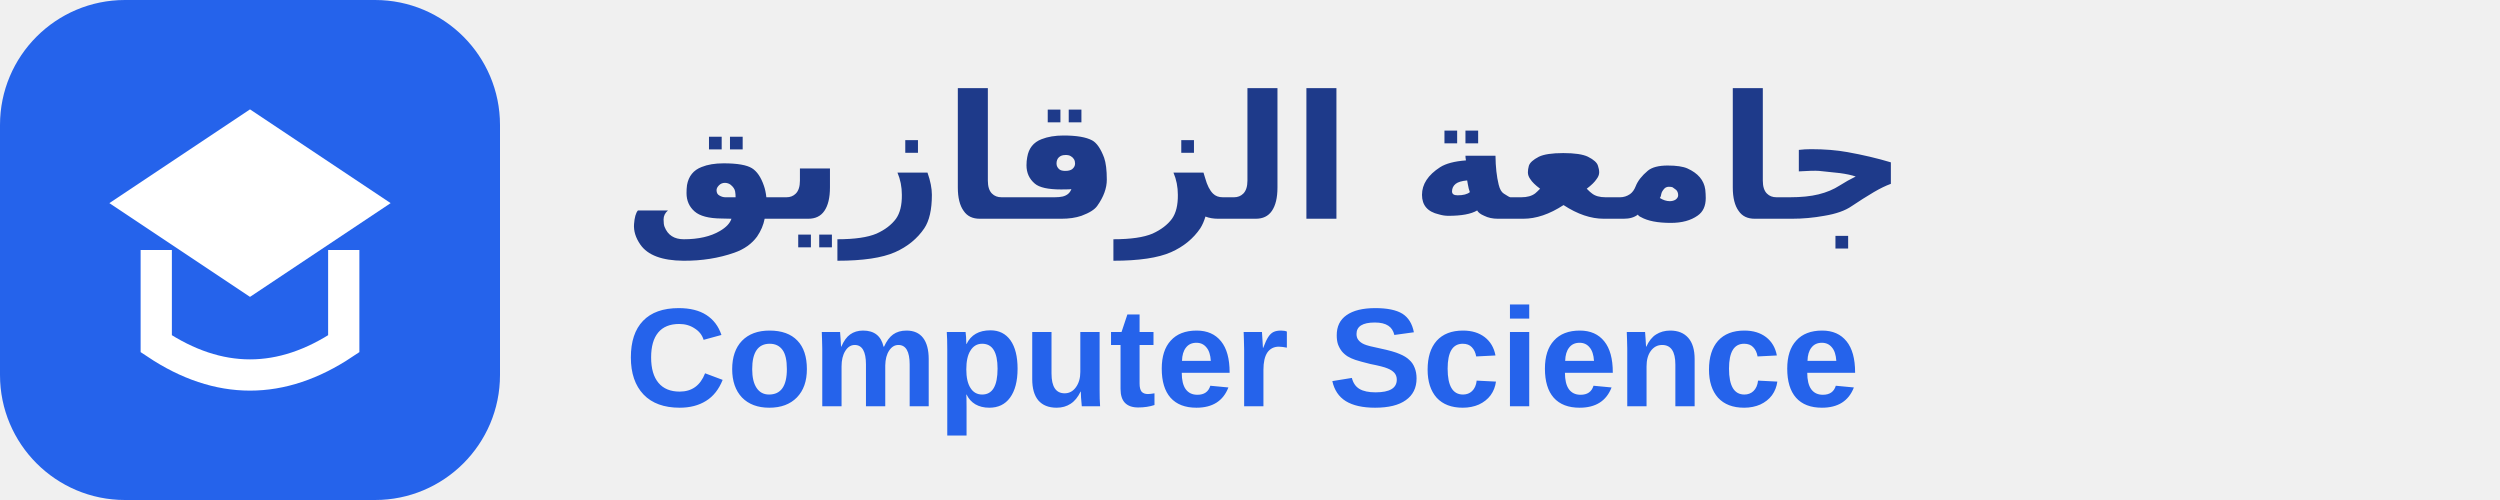
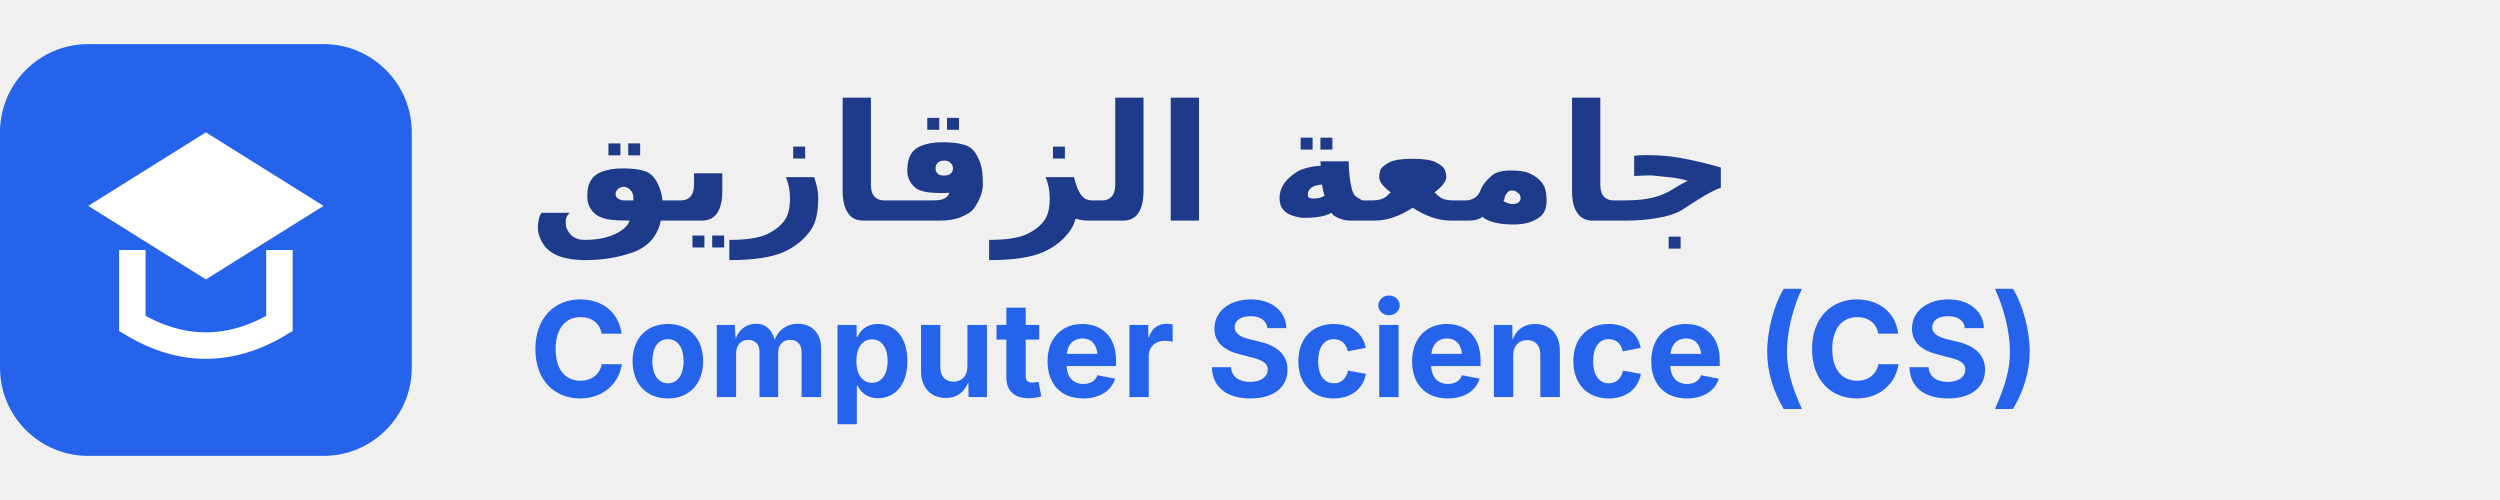
- <svg xmlns="http://www.w3.org/2000/svg" viewBox="0 0 160 32" width="160" height="32">
-   <rect x="0" y="0" width="32" height="32" rx="8" fill="#2563eb" />
-   <path d="M16 7 L7 13 L16 19 L25 13 Z" fill="#ffffff" />
-   <path d="M10 16 L10 22 Q16 26 22 22 L22 16" fill="none" stroke="#ffffff" stroke-width="2" />
-   <text x="40" y="14" font-family="'Readex Pro', Arial, sans-serif" font-weight="800" font-size="11" fill="#1e3a8a">جامعة الزقازيق</text>
-   <text x="40" y="26" font-family="Arial, sans-serif" font-weight="700" font-size="9" fill="#2563eb">Computer Science</text>
+ <svg xmlns="http://www.w3.org/2000/svg" viewBox="0 0 170 34" width="170" height="34">
+   <g transform="translate(0, 3)">
+     <rect x="0" y="0" width="28" height="28" rx="6" fill="#2563EB" />
+     <path d="M14 6 L6 11 L14 16 L22 11 Z" fill="#FFFFFF" />
+     <path d="M9 14 L9 19 Q14 22 19 19 L19 14" fill="none" stroke="#FFFFFF" stroke-width="1.8" />
+   </g>
+   <text x="36" y="15" font-family="'Cairo', 'Readex Pro', sans-serif" font-weight="800" font-size="11" fill="#1E3A8A">جامعة الزقازيق</text>
+   <text x="36" y="27" font-family="'Inter', sans-serif" font-weight="700" font-size="9" fill="#2563EB">Computer Science (CS)</text>
</svg>
